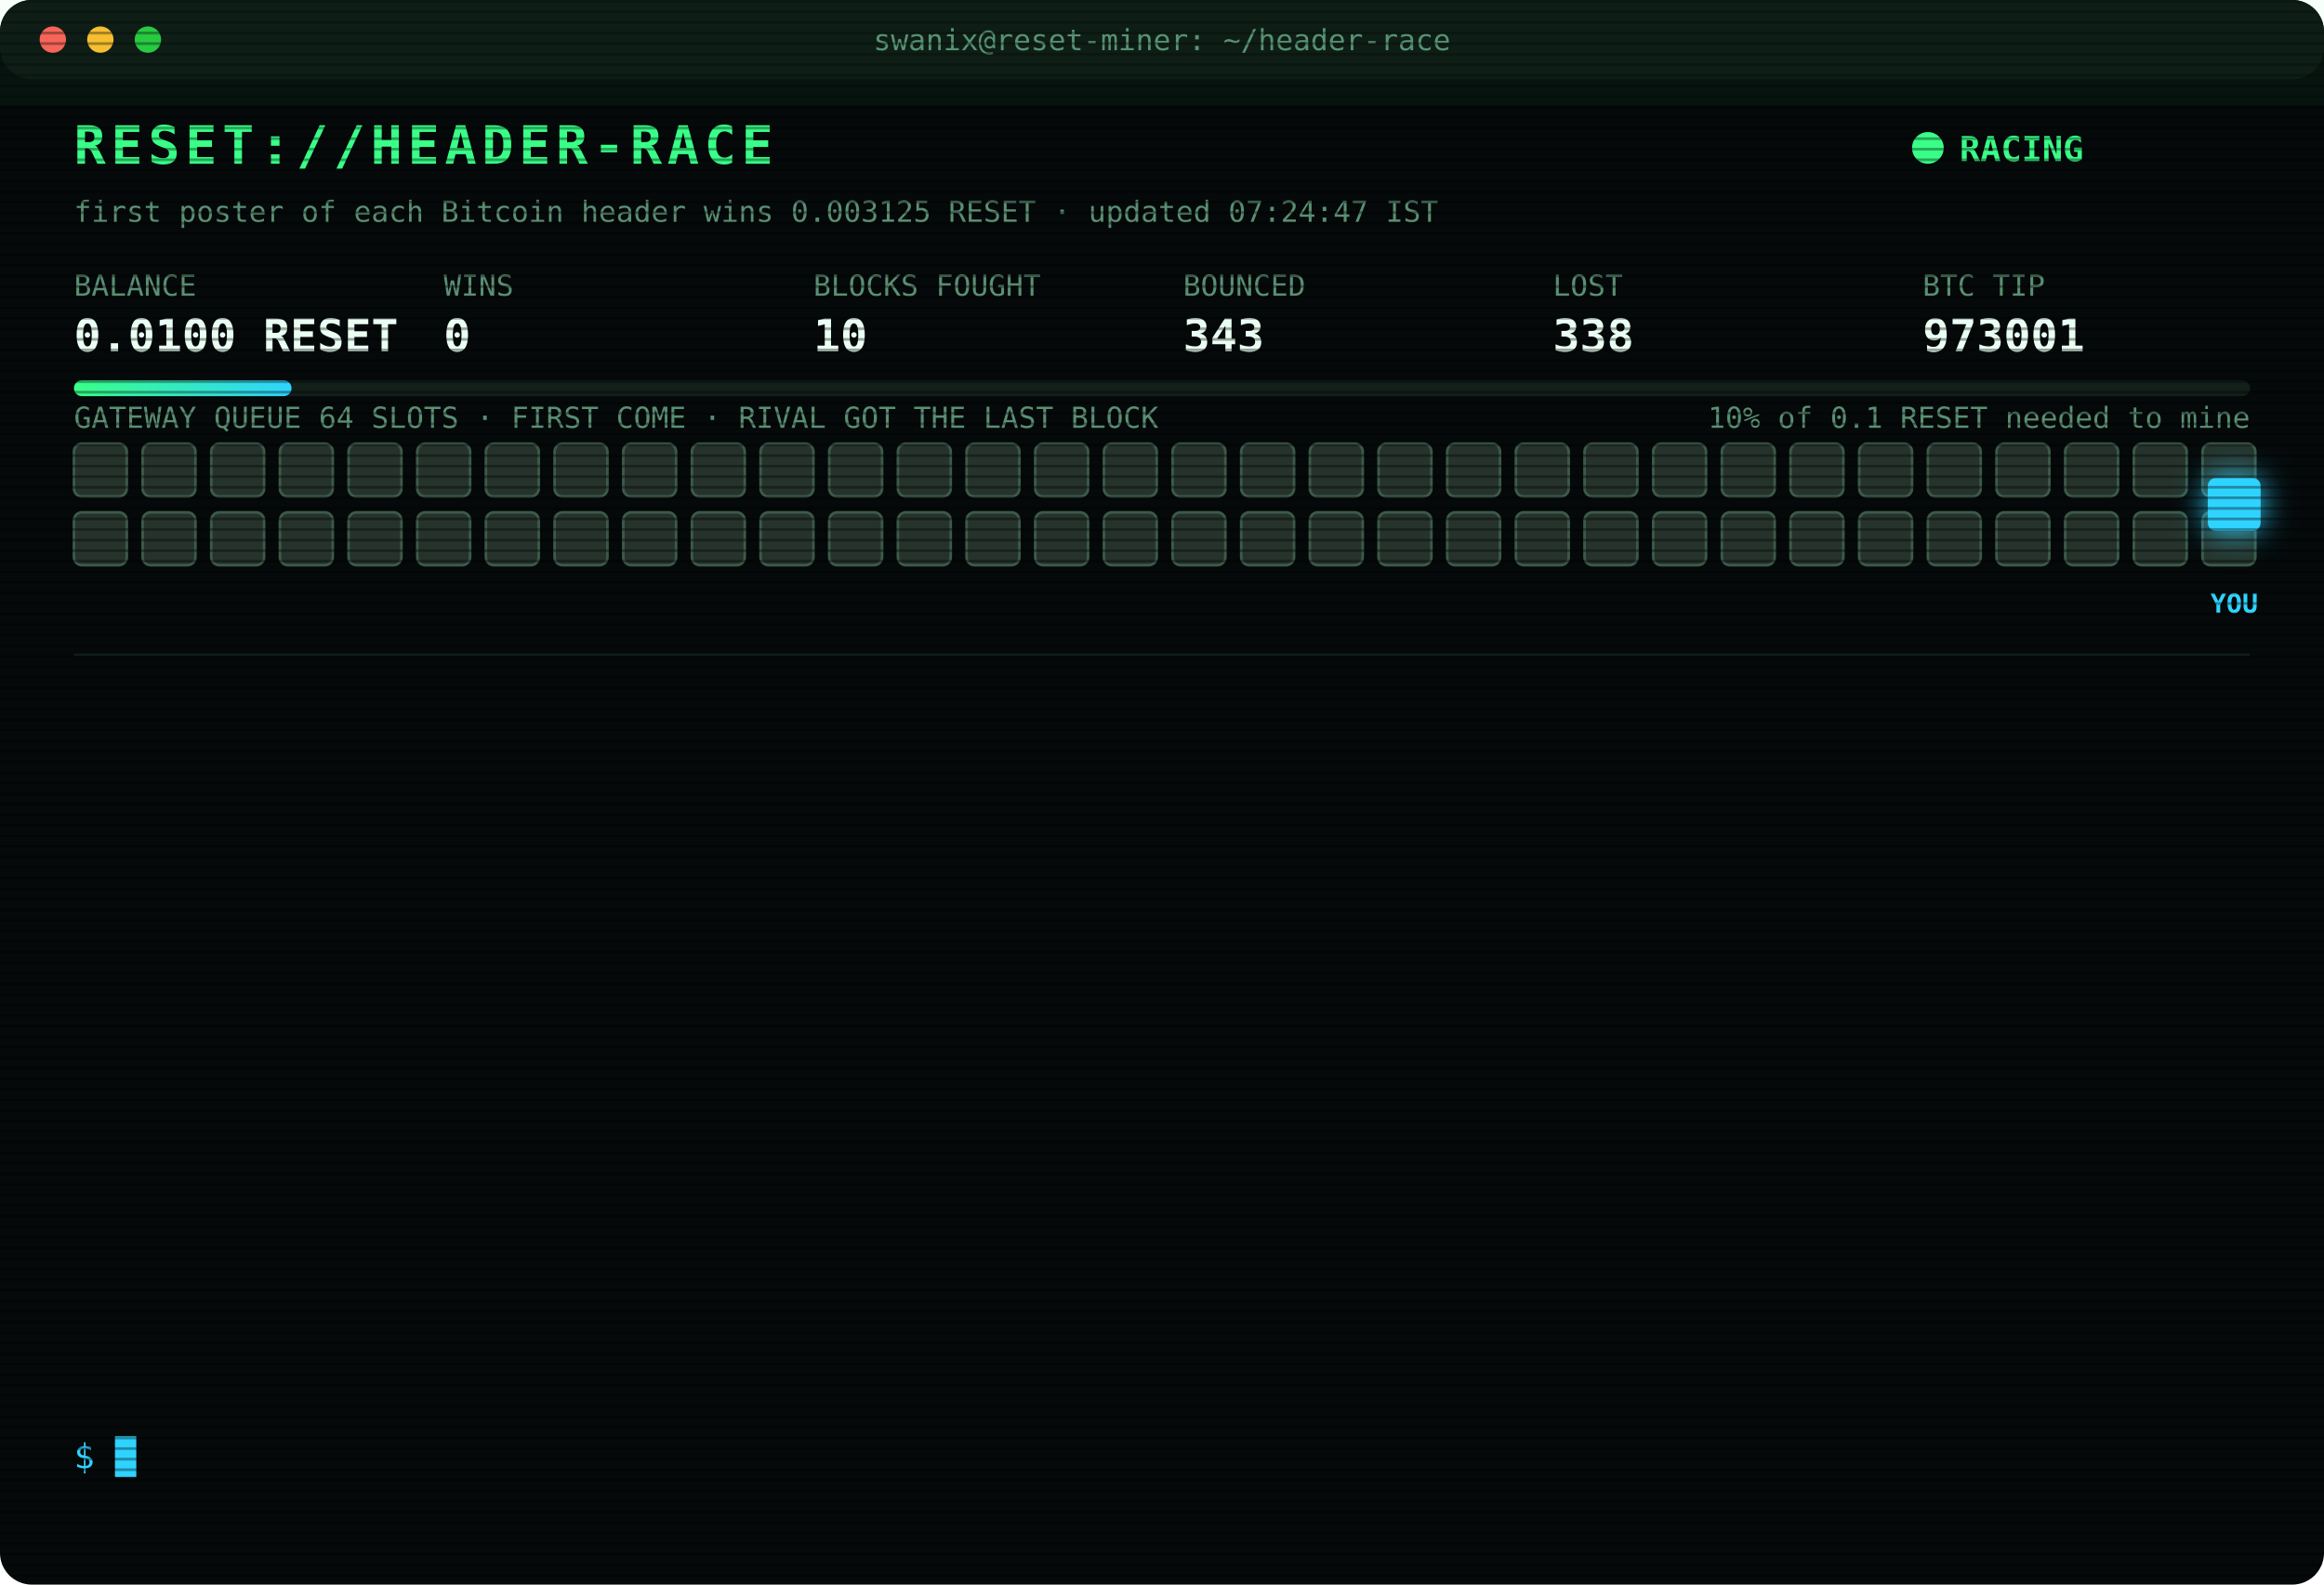
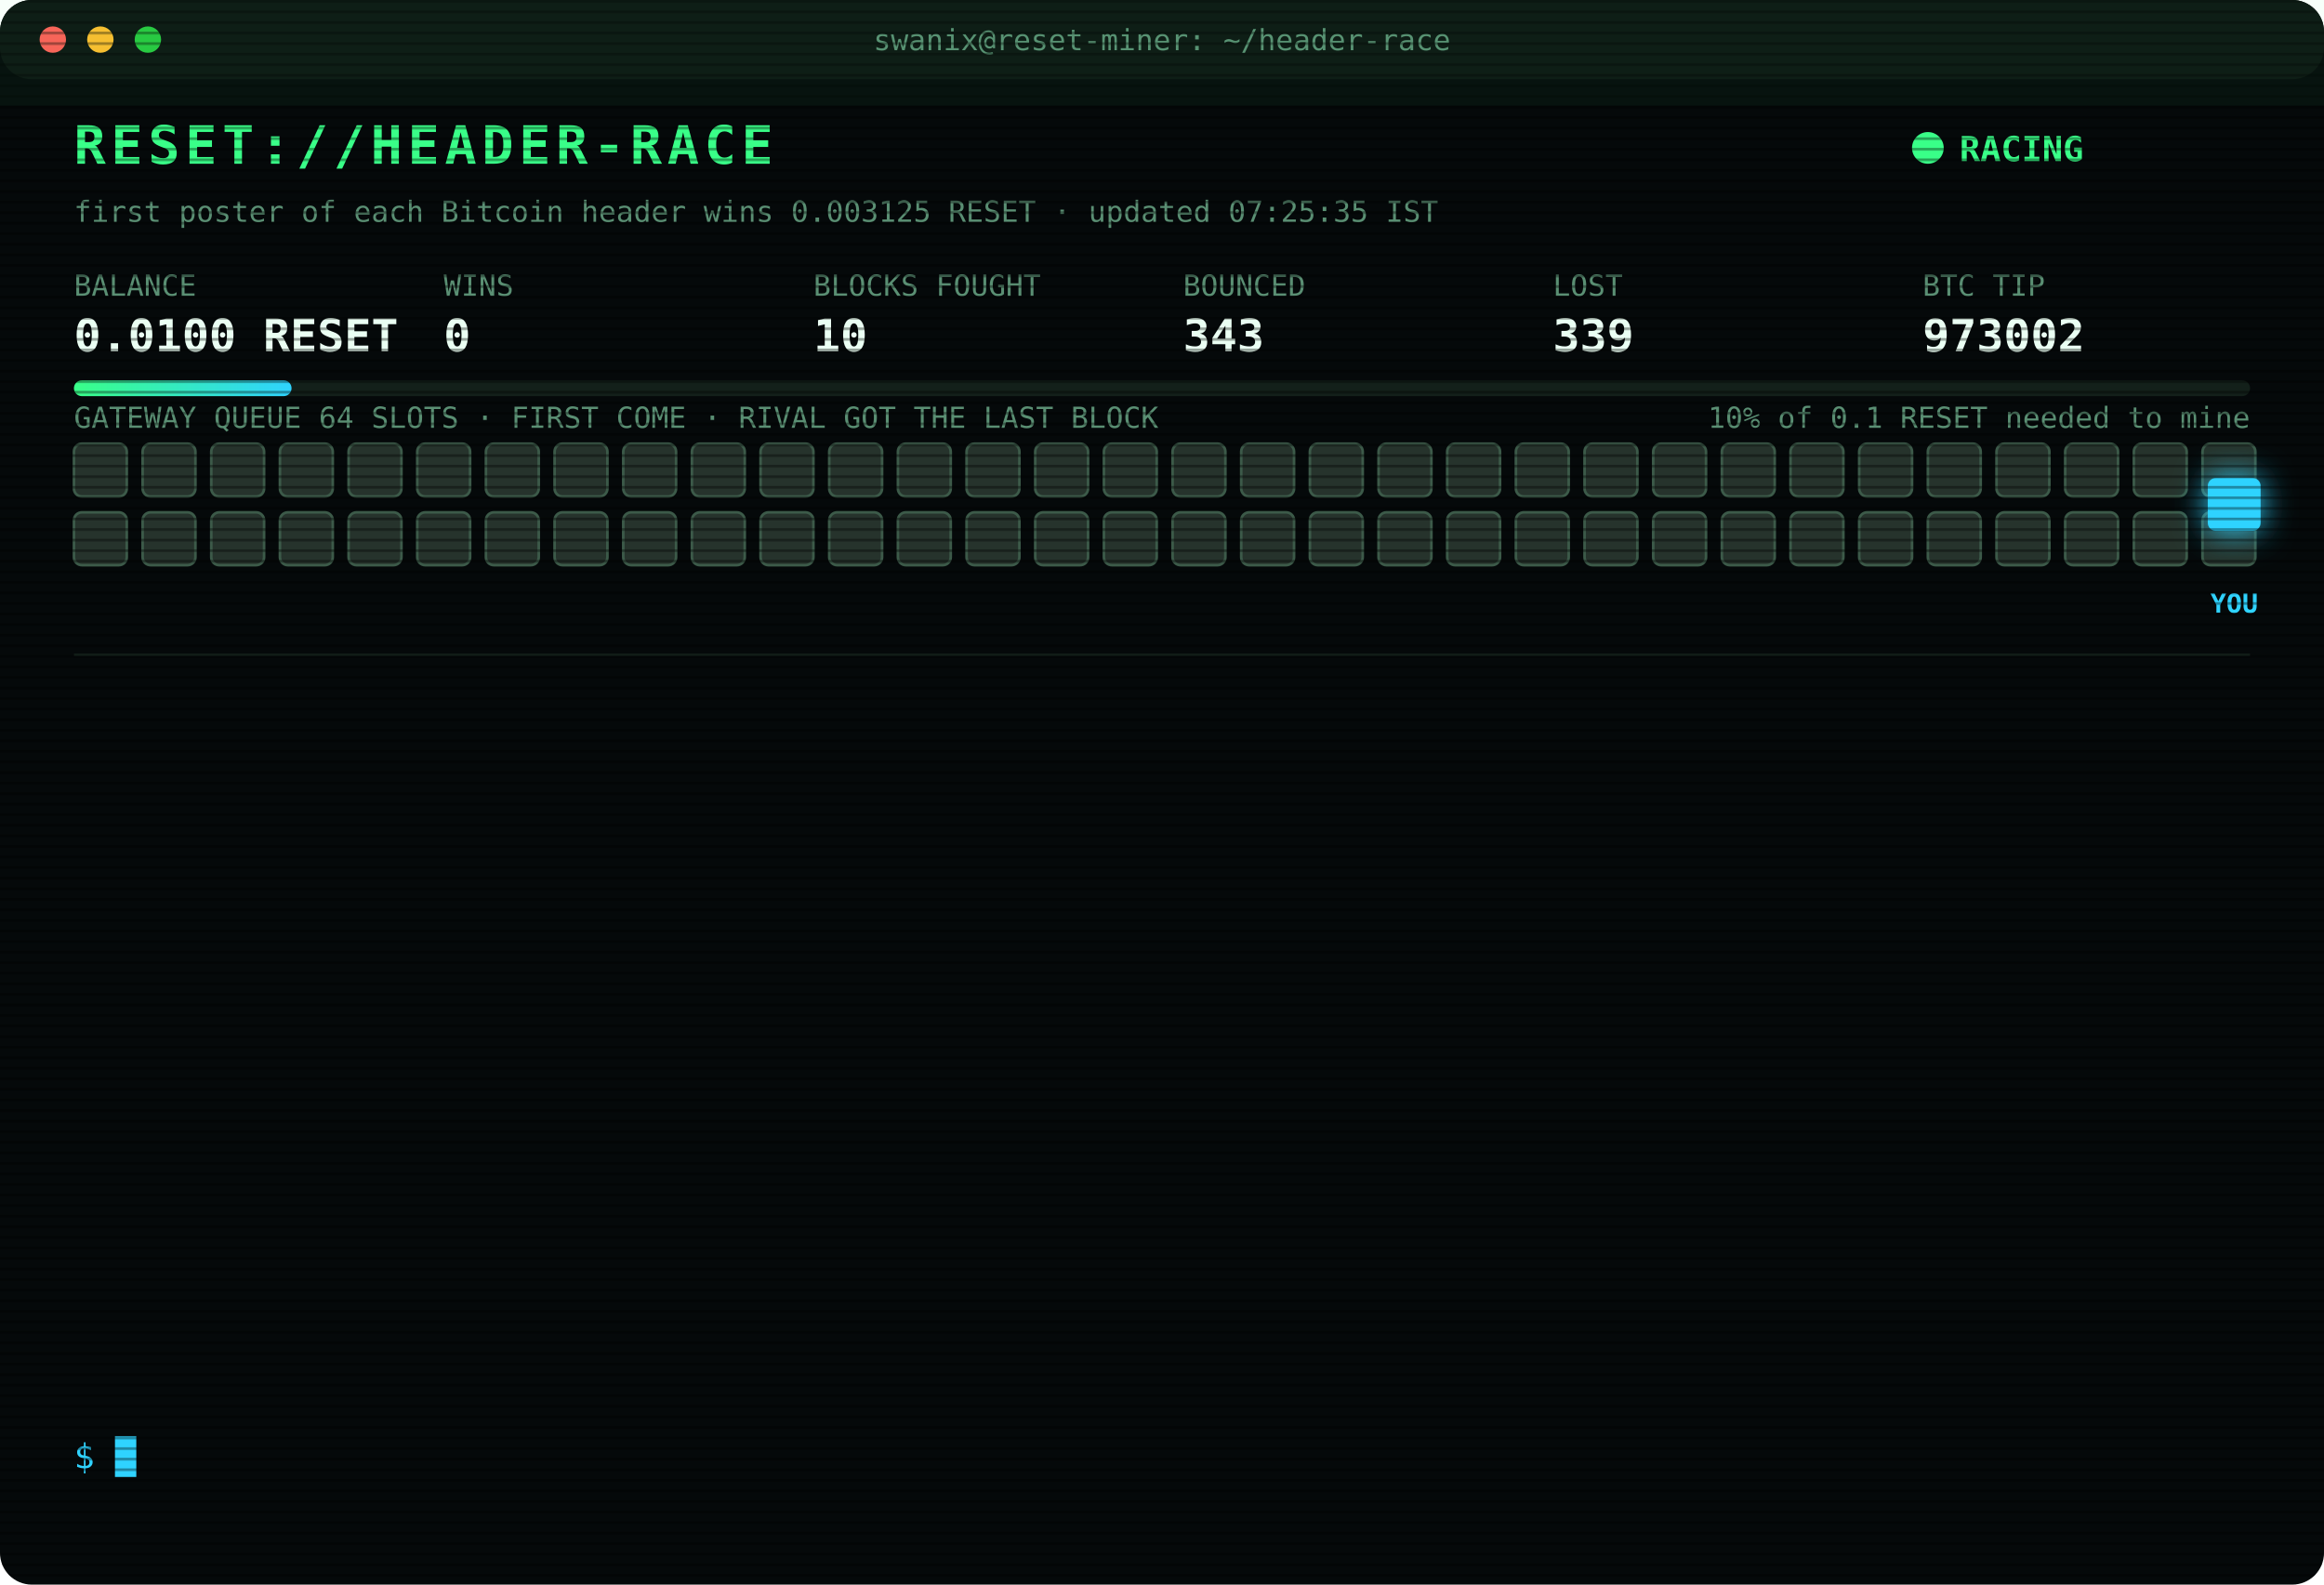
<svg xmlns="http://www.w3.org/2000/svg" width="880" height="600" viewBox="0 0 880 600" font-family="ui-monospace,SFMono-Regular,Menlo,Consolas,monospace">
  <style>
text{font-size:13px;fill:#7CFFB2}
.title{font-size:20px;font-weight:700;fill:#39FF88;letter-spacing:2px;animation:glitch 3s infinite steps(1)}
.sub{fill:#2fd3ff}.k{fill:#5a8f73;font-size:11px}.v{font-size:17px;font-weight:700;fill:#eafff3}
.ts{fill:#3f6b56}.boot{fill:#2fd3ff}.dim{fill:#5a8f73}.bad{fill:#ff4d6d}.warn{fill:#ffd23f}.mag{fill:#ff5cf0}.win{fill:#39FF88;font-weight:700}
.tag{font-size:10px;fill:#2fd3ff;font-weight:700}
.rival{fill:#26332c;stroke:#3c5a49;animation:jam 1.2s infinite alternate}
.idle{fill:#141c18;stroke:#22302a;animation:breathe 4s infinite}
.me{fill:#2fd3ff;filter:drop-shadow(0 0 6px #2fd3ff)}
.hover{animation:nudge 1.1s infinite ease-in-out}.bounce{animation:kick 1.4s infinite}
.ln{opacity:0;animation:in .4s forwards}
.cur{animation:blink 1s infinite steps(1)}
.scan{animation:scan 6s infinite linear}
.led{animation:blink 1.4s infinite}
@keyframes in{from{opacity:0;transform:translateX(-6px)}to{opacity:1;transform:none}}
@keyframes blink{50%{opacity:0}}
@keyframes jam{to{fill:#33463b}}
@keyframes breathe{50%{opacity:.4}}
@keyframes nudge{50%{transform:translateX(-10px)}}
@keyframes kick{0%,100%{transform:none}30%{transform:translateX(-14px)}55%{transform:translateX(10px) translateY(-6px)}}
@keyframes glitch{0%,92%{transform:none}93%{transform:translateX(2px);fill:#ff4d6d}95%{transform:translateX(-2px);fill:#2fd3ff}97%{transform:none}}
@keyframes scan{from{transform:translateY(-40px)}to{transform:translateY(600px)}}
</style>
  <defs>
    <pattern id="sl" width="4" height="4" patternUnits="userSpaceOnUse">
      <rect width="4" height="1" fill="#000" opacity=".35" />
    </pattern>
    <linearGradient id="bar">
      <stop offset="0" stop-color="#39FF88" />
      <stop offset="1" stop-color="#2fd3ff" />
    </linearGradient>
  </defs>
  <rect width="880" height="600" rx="12" fill="#05090a" />
  <rect width="880" height="30" rx="12" fill="#0d1512" />
  <circle cx="20" cy="15" r="5" fill="#ff5f57" />
  <circle cx="38" cy="15" r="5" fill="#febc2e" />
  <circle cx="56" cy="15" r="5" fill="#28c840" />
  <text x="440" y="19" text-anchor="middle" class="k">swanix@reset-miner: ~/header-race</text>
  <text x="28" y="62" class="title">RESET://HEADER-RACE</text>
  <circle class="led" cx="730" cy="56" r="6" fill="#39FF88" />
  <text x="742" y="61" class="win">RACING</text>
-   <text x="28" y="84" class="k">first poster of each Bitcoin header wins 0.003125 RESET · updated 07:24:47 IST</text>
+   <text x="28" y="84" class="k">first poster of each Bitcoin header wins 0.003125 RESET · updated 07:25:35 IST</text>
  <text x="28" y="112" class="k">BALANCE</text>
  <text x="28" y="133" class="v">0.0100 RESET</text>
  <text x="168" y="112" class="k">WINS</text>
  <text x="168" y="133" class="v">0</text>
  <text x="308" y="112" class="k">BLOCKS FOUGHT</text>
  <text x="308" y="133" class="v">10</text>
  <text x="448" y="112" class="k">BOUNCED</text>
  <text x="448" y="133" class="v">343</text>
  <text x="588" y="112" class="k">LOST</text>
-   <text x="588" y="133" class="v">338</text>
+   <text x="588" y="133" class="v">339</text>
  <text x="728" y="112" class="k">BTC TIP</text>
-   <text x="728" y="133" class="v">973001</text>
+   <text x="728" y="133" class="v">973002</text>
  <rect x="28" y="144" width="824" height="6" rx="3" fill="#13201a" />
  <rect x="28" y="144" width="82.4" height="6" rx="3" fill="url(#bar)" />
  <text x="852" y="162" text-anchor="end" class="k">10% of 0.1 RESET needed to mine</text>
  <text x="28" y="162" class="k">GATEWAY QUEUE 64 SLOTS · FIRST COME · RIVAL GOT THE LAST BLOCK</text>
  <rect class="rival" x="28" y="168" width="20" height="20" rx="3" style="animation-delay:0.00s" />
  <rect class="rival" x="54" y="168" width="20" height="20" rx="3" style="animation-delay:0.05s" />
  <rect class="rival" x="80" y="168" width="20" height="20" rx="3" style="animation-delay:0.10s" />
  <rect class="rival" x="106" y="168" width="20" height="20" rx="3" style="animation-delay:0.15s" />
  <rect class="rival" x="132" y="168" width="20" height="20" rx="3" style="animation-delay:0.20s" />
  <rect class="rival" x="158" y="168" width="20" height="20" rx="3" style="animation-delay:0.25s" />
  <rect class="rival" x="184" y="168" width="20" height="20" rx="3" style="animation-delay:0.30s" />
  <rect class="rival" x="210" y="168" width="20" height="20" rx="3" style="animation-delay:0.35s" />
  <rect class="rival" x="236" y="168" width="20" height="20" rx="3" style="animation-delay:0.40s" />
  <rect class="rival" x="262" y="168" width="20" height="20" rx="3" style="animation-delay:0.45s" />
  <rect class="rival" x="288" y="168" width="20" height="20" rx="3" style="animation-delay:0.50s" />
  <rect class="rival" x="314" y="168" width="20" height="20" rx="3" style="animation-delay:0.55s" />
  <rect class="rival" x="340" y="168" width="20" height="20" rx="3" style="animation-delay:0.60s" />
  <rect class="rival" x="366" y="168" width="20" height="20" rx="3" style="animation-delay:0.65s" />
  <rect class="rival" x="392" y="168" width="20" height="20" rx="3" style="animation-delay:0.70s" />
  <rect class="rival" x="418" y="168" width="20" height="20" rx="3" style="animation-delay:0.75s" />
  <rect class="rival" x="444" y="168" width="20" height="20" rx="3" style="animation-delay:0.80s" />
  <rect class="rival" x="470" y="168" width="20" height="20" rx="3" style="animation-delay:0.85s" />
  <rect class="rival" x="496" y="168" width="20" height="20" rx="3" style="animation-delay:0.90s" />
  <rect class="rival" x="522" y="168" width="20" height="20" rx="3" style="animation-delay:0.95s" />
  <rect class="rival" x="548" y="168" width="20" height="20" rx="3" style="animation-delay:1.00s" />
  <rect class="rival" x="574" y="168" width="20" height="20" rx="3" style="animation-delay:1.05s" />
  <rect class="rival" x="600" y="168" width="20" height="20" rx="3" style="animation-delay:1.10s" />
  <rect class="rival" x="626" y="168" width="20" height="20" rx="3" style="animation-delay:1.15s" />
  <rect class="rival" x="652" y="168" width="20" height="20" rx="3" style="animation-delay:1.20s" />
  <rect class="rival" x="678" y="168" width="20" height="20" rx="3" style="animation-delay:1.25s" />
  <rect class="rival" x="704" y="168" width="20" height="20" rx="3" style="animation-delay:1.30s" />
  <rect class="rival" x="730" y="168" width="20" height="20" rx="3" style="animation-delay:1.35s" />
  <rect class="rival" x="756" y="168" width="20" height="20" rx="3" style="animation-delay:1.40s" />
  <rect class="rival" x="782" y="168" width="20" height="20" rx="3" style="animation-delay:1.45s" />
  <rect class="rival" x="808" y="168" width="20" height="20" rx="3" style="animation-delay:1.50s" />
  <rect class="rival" x="834" y="168" width="20" height="20" rx="3" style="animation-delay:1.55s" />
  <rect class="rival" x="28" y="194" width="20" height="20" rx="3" style="animation-delay:1.60s" />
  <rect class="rival" x="54" y="194" width="20" height="20" rx="3" style="animation-delay:1.65s" />
  <rect class="rival" x="80" y="194" width="20" height="20" rx="3" style="animation-delay:1.70s" />
  <rect class="rival" x="106" y="194" width="20" height="20" rx="3" style="animation-delay:1.75s" />
  <rect class="rival" x="132" y="194" width="20" height="20" rx="3" style="animation-delay:1.80s" />
  <rect class="rival" x="158" y="194" width="20" height="20" rx="3" style="animation-delay:1.85s" />
  <rect class="rival" x="184" y="194" width="20" height="20" rx="3" style="animation-delay:1.90s" />
  <rect class="rival" x="210" y="194" width="20" height="20" rx="3" style="animation-delay:1.95s" />
  <rect class="rival" x="236" y="194" width="20" height="20" rx="3" style="animation-delay:2.00s" />
  <rect class="rival" x="262" y="194" width="20" height="20" rx="3" style="animation-delay:2.05s" />
  <rect class="rival" x="288" y="194" width="20" height="20" rx="3" style="animation-delay:2.10s" />
  <rect class="rival" x="314" y="194" width="20" height="20" rx="3" style="animation-delay:2.15s" />
  <rect class="rival" x="340" y="194" width="20" height="20" rx="3" style="animation-delay:2.20s" />
  <rect class="rival" x="366" y="194" width="20" height="20" rx="3" style="animation-delay:2.25s" />
  <rect class="rival" x="392" y="194" width="20" height="20" rx="3" style="animation-delay:2.30s" />
  <rect class="rival" x="418" y="194" width="20" height="20" rx="3" style="animation-delay:2.35s" />
  <rect class="rival" x="444" y="194" width="20" height="20" rx="3" style="animation-delay:2.40s" />
  <rect class="rival" x="470" y="194" width="20" height="20" rx="3" style="animation-delay:2.45s" />
  <rect class="rival" x="496" y="194" width="20" height="20" rx="3" style="animation-delay:2.50s" />
  <rect class="rival" x="522" y="194" width="20" height="20" rx="3" style="animation-delay:2.55s" />
  <rect class="rival" x="548" y="194" width="20" height="20" rx="3" style="animation-delay:2.60s" />
  <rect class="rival" x="574" y="194" width="20" height="20" rx="3" style="animation-delay:2.65s" />
  <rect class="rival" x="600" y="194" width="20" height="20" rx="3" style="animation-delay:2.70s" />
  <rect class="rival" x="626" y="194" width="20" height="20" rx="3" style="animation-delay:2.75s" />
  <rect class="rival" x="652" y="194" width="20" height="20" rx="3" style="animation-delay:2.80s" />
  <rect class="rival" x="678" y="194" width="20" height="20" rx="3" style="animation-delay:2.85s" />
  <rect class="rival" x="704" y="194" width="20" height="20" rx="3" style="animation-delay:2.90s" />
  <rect class="rival" x="730" y="194" width="20" height="20" rx="3" style="animation-delay:2.95s" />
  <rect class="rival" x="756" y="194" width="20" height="20" rx="3" style="animation-delay:3.00s" />
  <rect class="rival" x="782" y="194" width="20" height="20" rx="3" style="animation-delay:3.05s" />
  <rect class="rival" x="808" y="194" width="20" height="20" rx="3" style="animation-delay:3.10s" />
  <rect class="rival" x="834" y="194" width="20" height="20" rx="3" style="animation-delay:3.15s" />
  <g class="hover">
    <rect class="me" x="836" y="181" width="20" height="20" rx="3" />
    <text class="tag" x="846" y="232" text-anchor="middle">YOU</text>
  </g>
  <line x1="28" x2="852" y1="248" y2="248" stroke="#13201a" />
  <g class="ln" style="animation-delay:0.40s">
-     <text x="28" y="270" class="ts">05:26:34</text>
-     <text x="104" y="270" class="bad">[LOST] #972993 taken by a rival miner</text>
+     <text x="28" y="270" class="ts">05:26:51</text>
+     <text x="104" y="270" class="bad">[LOST] #972994 taken by a rival miner</text>
  </g>
  <g class="ln" style="animation-delay:0.65s">
-     <text x="28" y="292" class="ts">05:26:51</text>
-     <text x="104" y="292" class="bad">[LOST] #972994 taken by a rival miner</text>
+     <text x="28" y="292" class="ts">05:39:01</text>
+     <text x="104" y="292" class="bad">[LOST] #972995 taken by a rival miner</text>
  </g>
  <g class="ln" style="animation-delay:0.90s">
-     <text x="28" y="314" class="ts">05:39:01</text>
-     <text x="104" y="314" class="bad">[LOST] #972995 taken by a rival miner</text>
+     <text x="28" y="314" class="ts">06:23:58</text>
+     <text x="104" y="314" class="bad">[LOST] #972997 taken by a rival miner</text>
  </g>
  <g class="ln" style="animation-delay:1.15s">
-     <text x="28" y="336" class="ts">06:23:58</text>
-     <text x="104" y="336" class="bad">[LOST] #972997 taken by a rival miner</text>
+     <text x="28" y="336" class="ts">06:39:40</text>
+     <text x="104" y="336" class="bad">[LOST] #972998 taken by a rival miner</text>
  </g>
  <g class="ln" style="animation-delay:1.40s">
-     <text x="28" y="358" class="ts">06:39:40</text>
-     <text x="104" y="358" class="bad">[LOST] #972998 taken by a rival miner</text>
+     <text x="28" y="358" class="ts">06:39:51</text>
+     <text x="104" y="358" class="bad">[LOST] #972999 taken by a rival miner</text>
  </g>
  <g class="ln" style="animation-delay:1.65s">
-     <text x="28" y="380" class="ts">06:39:51</text>
-     <text x="104" y="380" class="bad">[LOST] #972999 taken by a rival miner</text>
+     <text x="28" y="380" class="ts">06:40:51</text>
+     <text x="104" y="380" class="dim">[STINT END] calls 776 · wins 0</text>
  </g>
  <g class="ln" style="animation-delay:1.90s">
-     <text x="28" y="402" class="ts">06:40:51</text>
-     <text x="104" y="402" class="dim">[STINT END] calls 776 · wins 0</text>
+     <text x="28" y="402" class="ts">06:45:26</text>
+     <text x="104" y="402" class="boot">[BOOT] racer v3 online · 3 feeds · stint 340m</text>
  </g>
  <g class="ln" style="animation-delay:2.15s">
-     <text x="28" y="424" class="ts">06:45:26</text>
-     <text x="104" y="424" class="boot">[BOOT] racer v3 online · 3 feeds · stint 340m</text>
+     <text x="28" y="424" class="ts">06:51:08</text>
+     <text x="104" y="424" class="bad">[GATEWAY DOWN] no response · 440ms</text>
  </g>
  <g class="ln" style="animation-delay:2.40s">
-     <text x="28" y="446" class="ts">06:51:08</text>
-     <text x="104" y="446" class="bad">[GATEWAY DOWN] no response · 440ms</text>
+     <text x="28" y="446" class="ts">06:51:38</text>
+     <text x="104" y="446" class="bad">[GATEWAY DOWN] no response · 426ms</text>
  </g>
  <g class="ln" style="animation-delay:2.65s">
-     <text x="28" y="468" class="ts">06:51:38</text>
-     <text x="104" y="468" class="bad">[GATEWAY DOWN] no response · 426ms</text>
+     <text x="28" y="468" class="ts">06:52:09</text>
+     <text x="104" y="468" class="bad">[GATEWAY DOWN] no response · 589ms</text>
  </g>
  <g class="ln" style="animation-delay:2.90s">
-     <text x="28" y="490" class="ts">06:52:09</text>
-     <text x="104" y="490" class="bad">[GATEWAY DOWN] no response · 589ms</text>
+     <text x="28" y="490" class="ts">07:22:44</text>
+     <text x="104" y="490" class="bad">[LOST] #973000 taken by a rival miner</text>
  </g>
  <g class="ln" style="animation-delay:3.15s">
-     <text x="28" y="512" class="ts">07:22:44</text>
-     <text x="104" y="512" class="bad">[LOST] #973000 taken by a rival miner</text>
+     <text x="28" y="512" class="ts">07:24:47</text>
+     <text x="104" y="512" class="bad">[LOST] #973001 taken by a rival miner</text>
  </g>
  <g class="ln" style="animation-delay:3.40s">
-     <text x="28" y="534" class="ts">07:24:47</text>
-     <text x="104" y="534" class="bad">[LOST] #973001 taken by a rival miner</text>
+     <text x="28" y="534" class="ts">07:25:35</text>
+     <text x="104" y="534" class="bad">[LOST] #973002 taken by a rival miner</text>
  </g>
  <text x="28" y="556" class="sub">$ <tspan class="cur">█</tspan>
  </text>
  <rect width="880" height="600" rx="12" fill="url(#sl)" pointer-events="none" />
  <rect class="scan" width="880" height="40" fill="#39FF88" opacity=".04" />
</svg>
